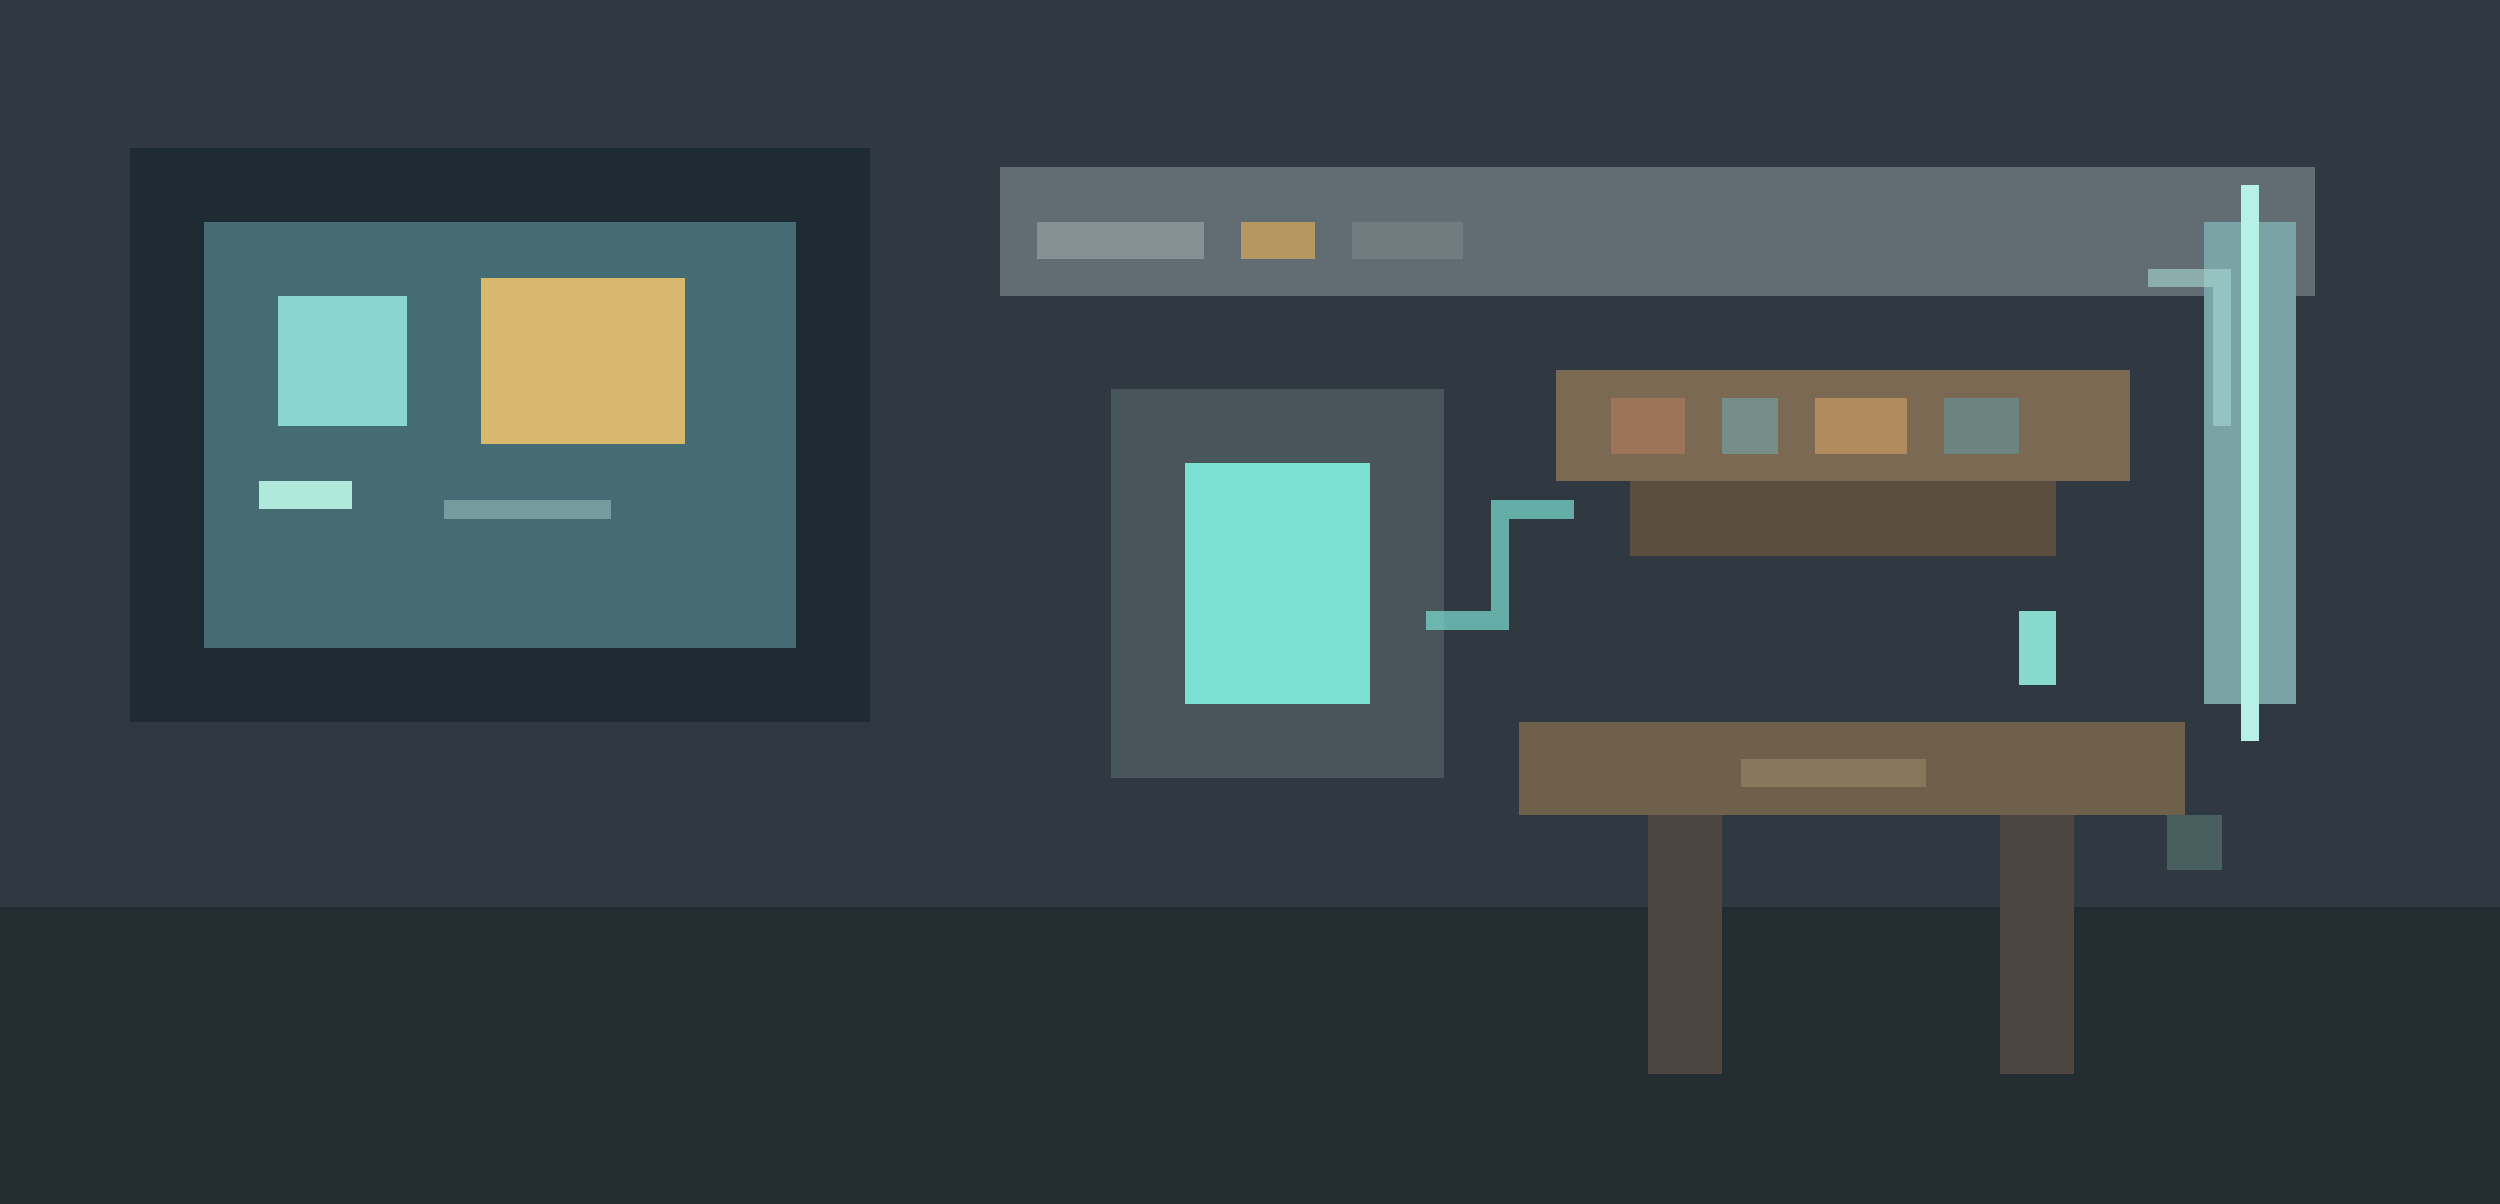
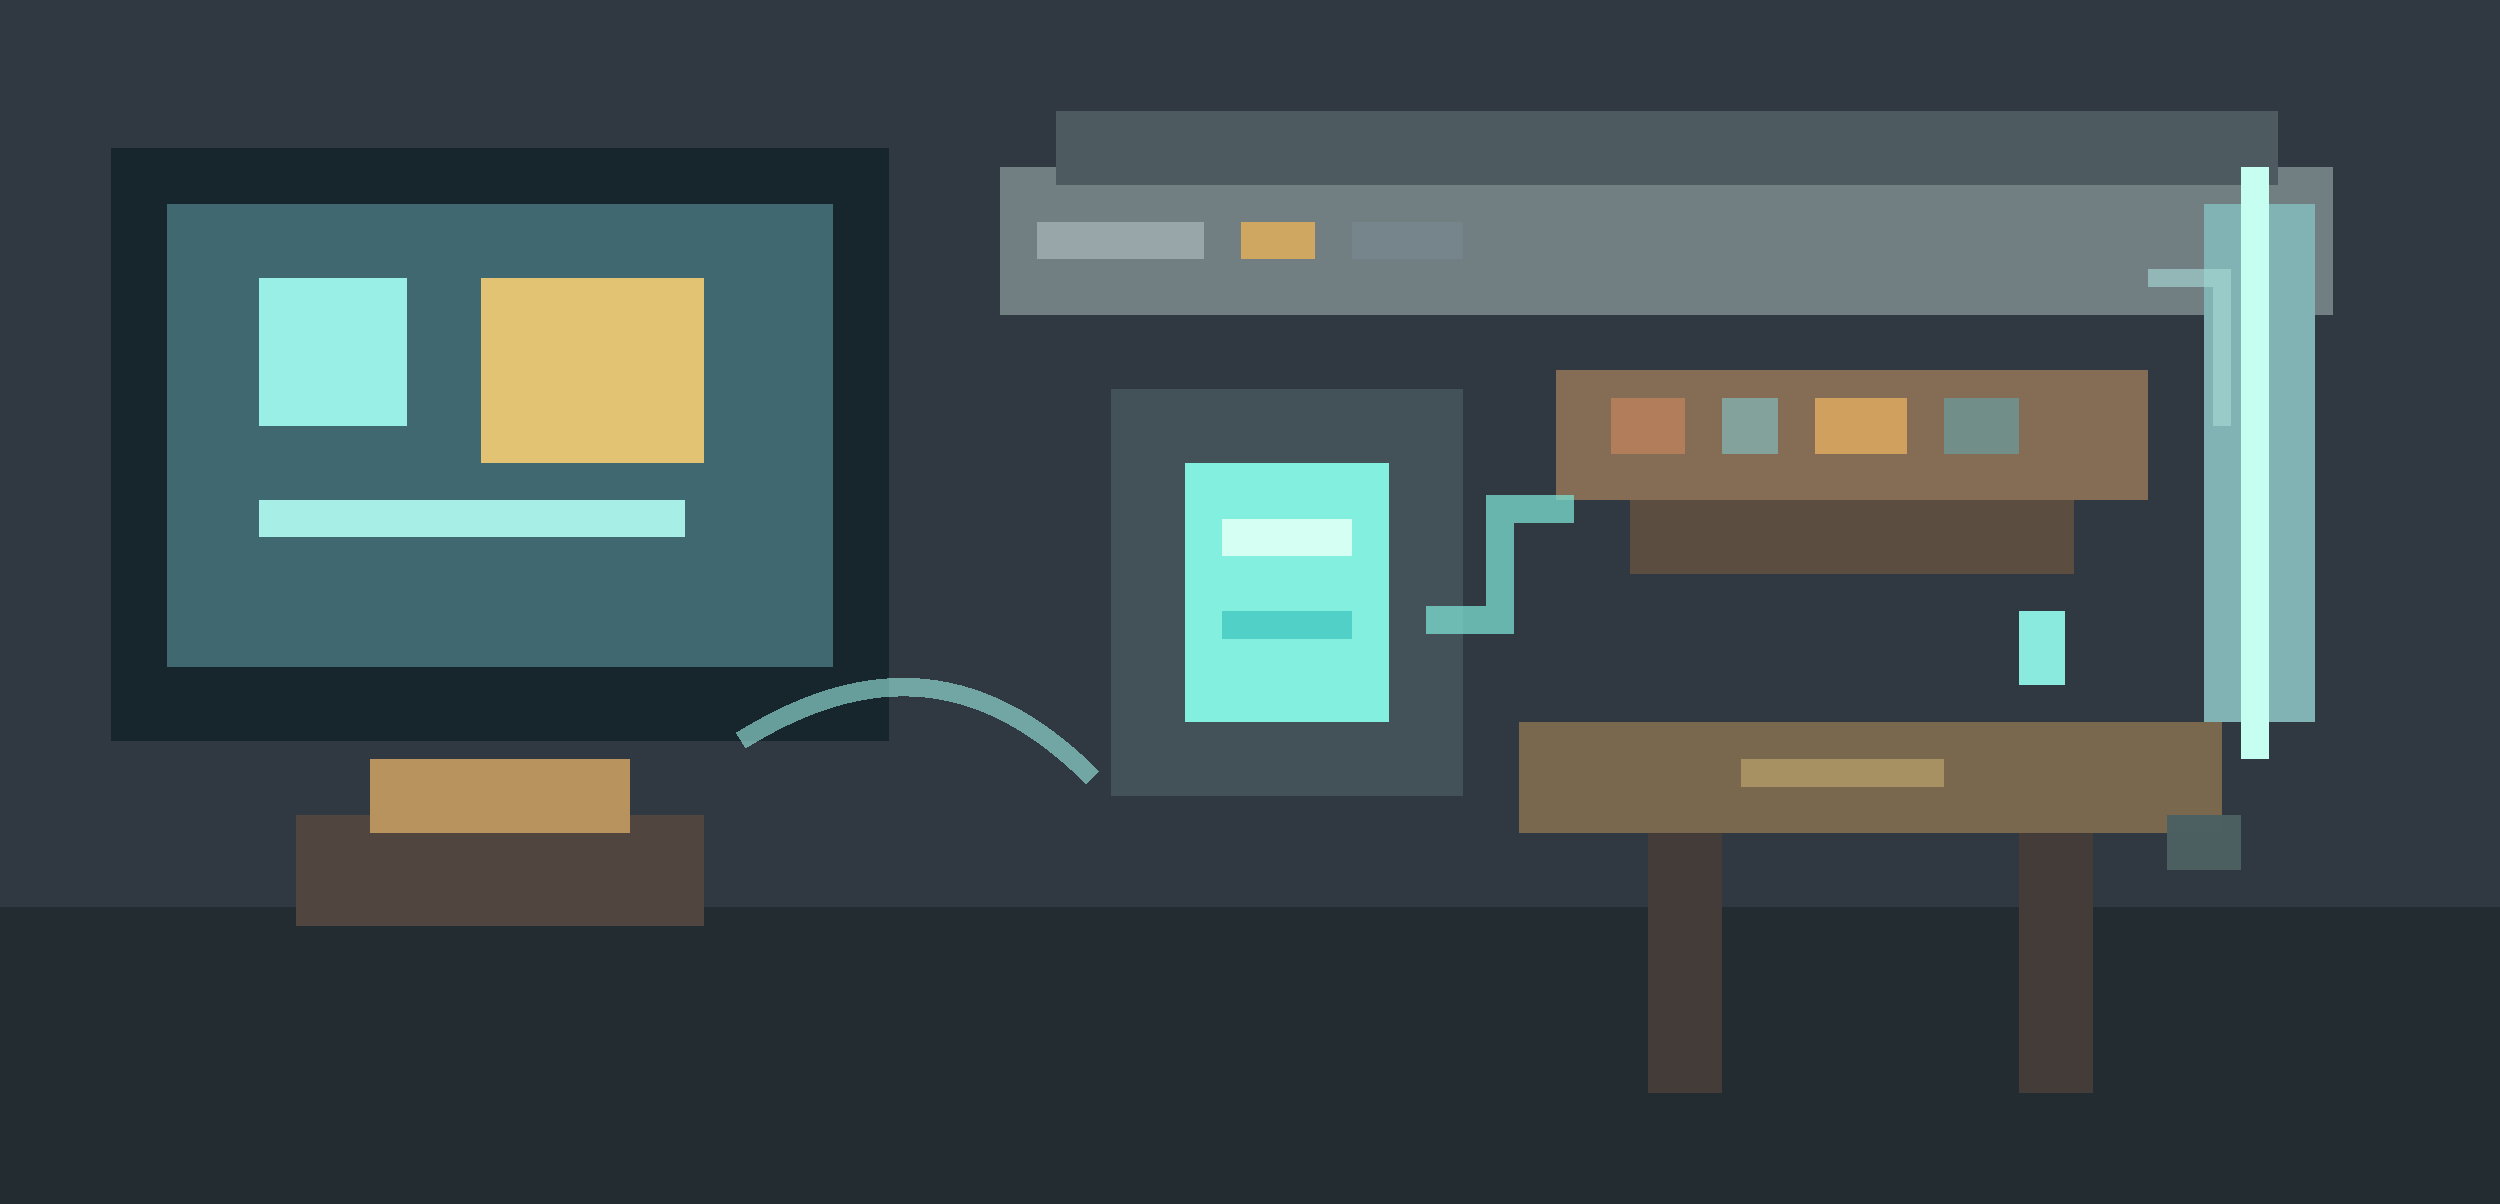
<svg xmlns="http://www.w3.org/2000/svg" width="270" height="130" viewBox="0 0 270 130" shape-rendering="crispEdges">
  <rect width="270" height="130" fill="#303941" />
  <rect y="98" width="270" height="32" fill="#232c31" />
-   <rect x="14" y="16" width="80" height="62" fill="#1e2b32" />
-   <rect x="22" y="24" width="64" height="46" fill="#456b73" />
-   <rect x="30" y="32" width="14" height="14" fill="#8ad6ce" />
-   <rect x="52" y="30" width="22" height="18" fill="#d8b86c" />
-   <rect x="108" y="18" width="142" height="14" fill="#616d72" />
-   <rect x="120" y="42" width="36" height="42" fill="#48555b" />
-   <rect x="128" y="50" width="20" height="26" fill="#7be0d2" />
-   <rect x="168" y="40" width="62" height="12" fill="#7b6954" />
-   <rect x="176" y="52" width="46" height="8" fill="#5b4e40" />
-   <rect x="164" y="78" width="72" height="10" fill="#6f604c" />
-   <rect x="178" y="88" width="8" height="28" fill="#4c4540" />
-   <rect x="216" y="88" width="8" height="28" fill="#4c4540" />
-   <rect x="238" y="24" width="10" height="52" fill="#7aa3a5" />
-   <rect x="242" y="20" width="2" height="60" fill="#b7f0e6" />
-   <g opacity="0.95">
-     <rect x="28" y="52" width="10" height="3" fill="#b6eee2" />
-     <rect x="48" y="54" width="18" height="2" fill="#789da2" />
-     <rect x="112" y="24" width="18" height="4" fill="#879398" />
-     <rect x="134" y="24" width="8" height="4" fill="#b99a61" />
-     <rect x="146" y="24" width="12" height="4" fill="#6f7e82" />
-     <rect x="174" y="43" width="8" height="6" fill="#9d7659" />
-     <rect x="186" y="43" width="6" height="6" fill="#75908b" />
-     <rect x="196" y="43" width="10" height="6" fill="#b28d5d" />
-     <rect x="210" y="43" width="8" height="6" fill="#6b8581" />
-     <rect x="188" y="82" width="20" height="3" fill="#8a785c" />
-     <rect x="218" y="66" width="4" height="8" fill="#8ce0d4" />
-     <rect x="234" y="88" width="6" height="6" fill="#4b5f61" />
+   <rect x="12" y="16" width="84" height="64" fill="#17252d" />
+   <rect x="18" y="22" width="72" height="50" fill="#3f6871" />
+   <rect x="28" y="30" width="16" height="16" fill="#99efe5" />
+   <rect x="52" y="30" width="24" height="20" fill="#e2c273" />
+   <rect x="28" y="54" width="46" height="4" fill="#a7efe6" />
+   <rect x="108" y="18" width="144" height="16" fill="#717e82" />
+   <rect x="114" y="12" width="132" height="8" fill="#4d5a5f" />
+   <rect x="120" y="42" width="38" height="44" fill="#435158" />
+   <rect x="128" y="50" width="22" height="28" fill="#83f0df" />
+   <rect x="168" y="40" width="64" height="14" fill="#846d54" />
+   <rect x="176" y="54" width="48" height="8" fill="#5b4e40" />
+   <rect x="164" y="78" width="76" height="12" fill="#79684e" />
+   <rect x="178" y="90" width="8" height="28" fill="#443c38" />
+   <rect x="218" y="90" width="8" height="28" fill="#443c38" />
+   <rect x="238" y="22" width="12" height="56" fill="#82b3b4" />
+   <rect x="242" y="18" width="3" height="64" fill="#c6fff1" />
+   <rect x="32" y="88" width="44" height="12" fill="#51463f" />
+   <rect x="40" y="82" width="28" height="8" fill="#b9935d" />
+   <g opacity="0.98">
+     <rect x="112" y="24" width="18" height="4" fill="#99a7aa" />
+     <rect x="134" y="24" width="8" height="4" fill="#d1a85f" />
+     <rect x="146" y="24" width="12" height="4" fill="#75868b" />
+     <rect x="174" y="43" width="8" height="6" fill="#b37d5a" />
+     <rect x="186" y="43" width="6" height="6" fill="#82a39c" />
+     <rect x="196" y="43" width="10" height="6" fill="#d0a15e" />
+     <rect x="210" y="43" width="8" height="6" fill="#718f89" />
+     <rect x="188" y="82" width="22" height="3" fill="#a89161" />
+     <rect x="218" y="66" width="5" height="8" fill="#8ceee0" />
+     <rect x="234" y="88" width="8" height="6" fill="#4b5f61" />
+     <rect x="132" y="56" width="14" height="4" fill="#d7fff4" />
+     <rect x="132" y="66" width="14" height="3" fill="#4fcfc6" />
  </g>
-   <path d="M154 67 h8 v-12 h8" fill="none" stroke="#7ce0d3" stroke-width="2" opacity="0.7" />
-   <path d="M232 30 h8 v16" fill="none" stroke="#a6d8d3" stroke-width="2" opacity="0.6" />
+   <path d="M154 67 h8 v-12 h8" fill="none" stroke="#7ce0d3" stroke-width="3" opacity="0.74" />
+   <path d="M232 30 h8 v16" fill="none" stroke="#a6d8d3" stroke-width="2" opacity="0.64" />
+   <path d="M80 80 C96 70 108 74 118 84" fill="none" stroke="#9cefe6" stroke-width="2" opacity="0.6" />
</svg>
